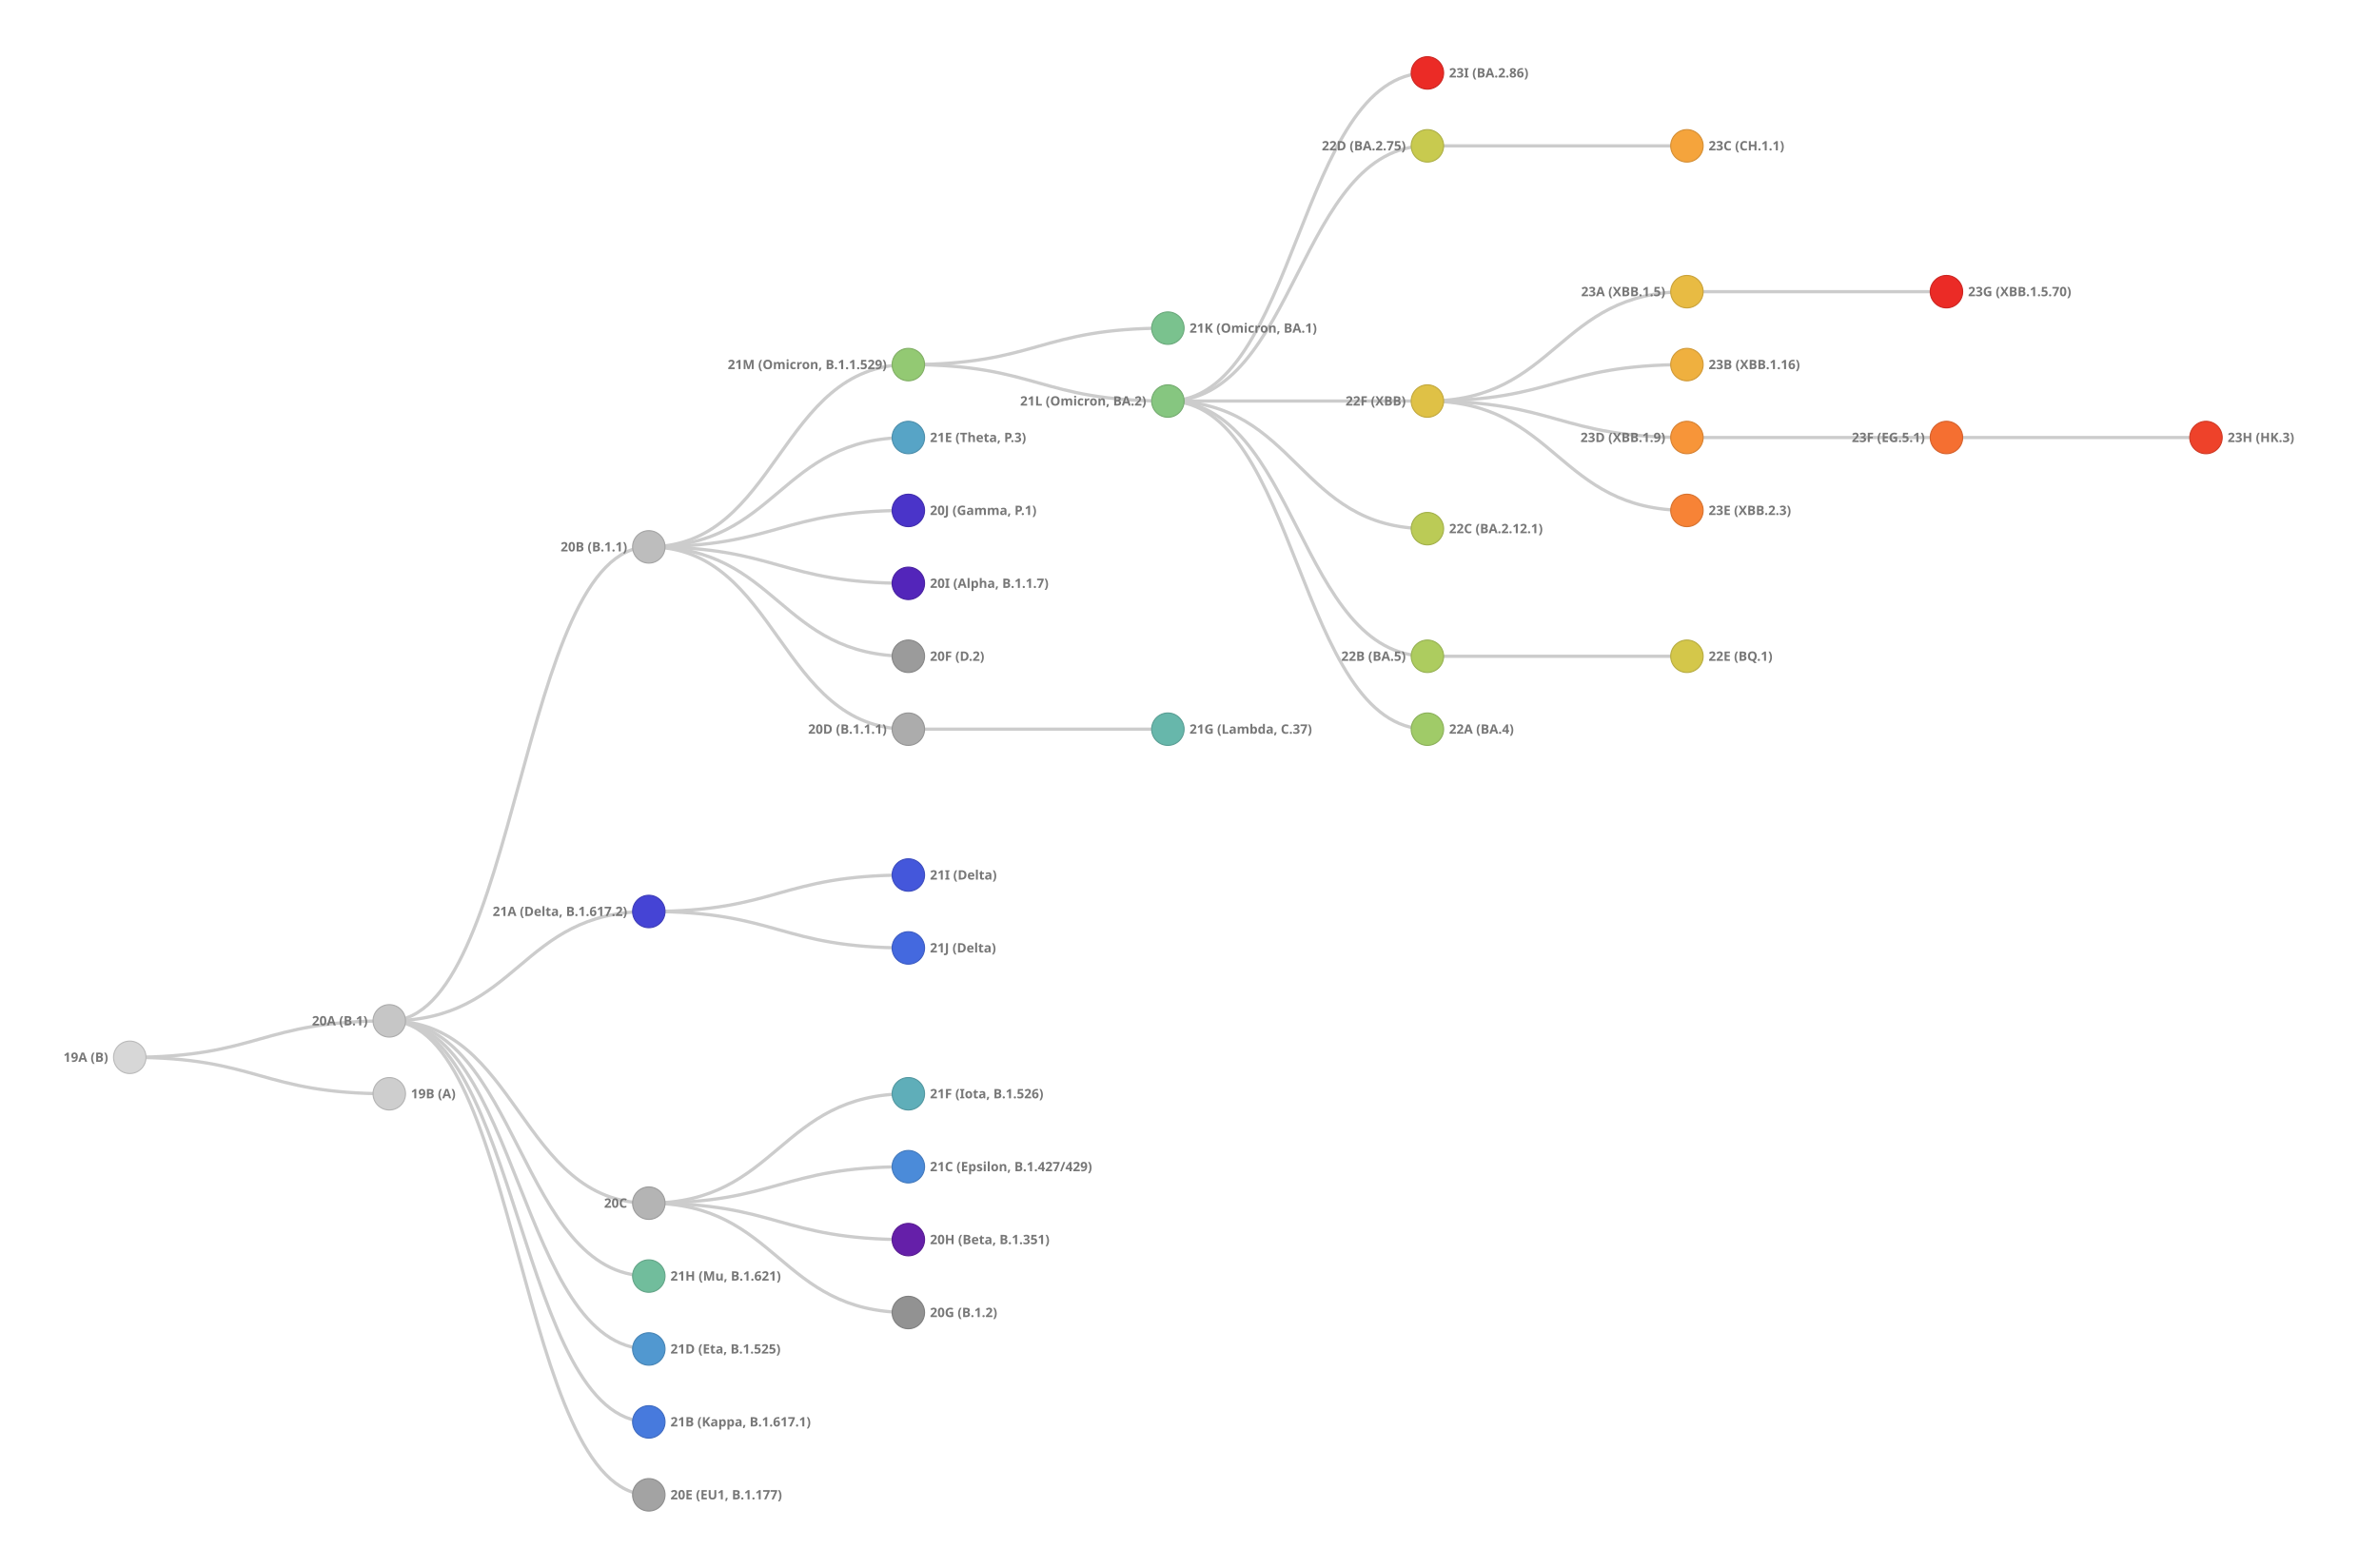
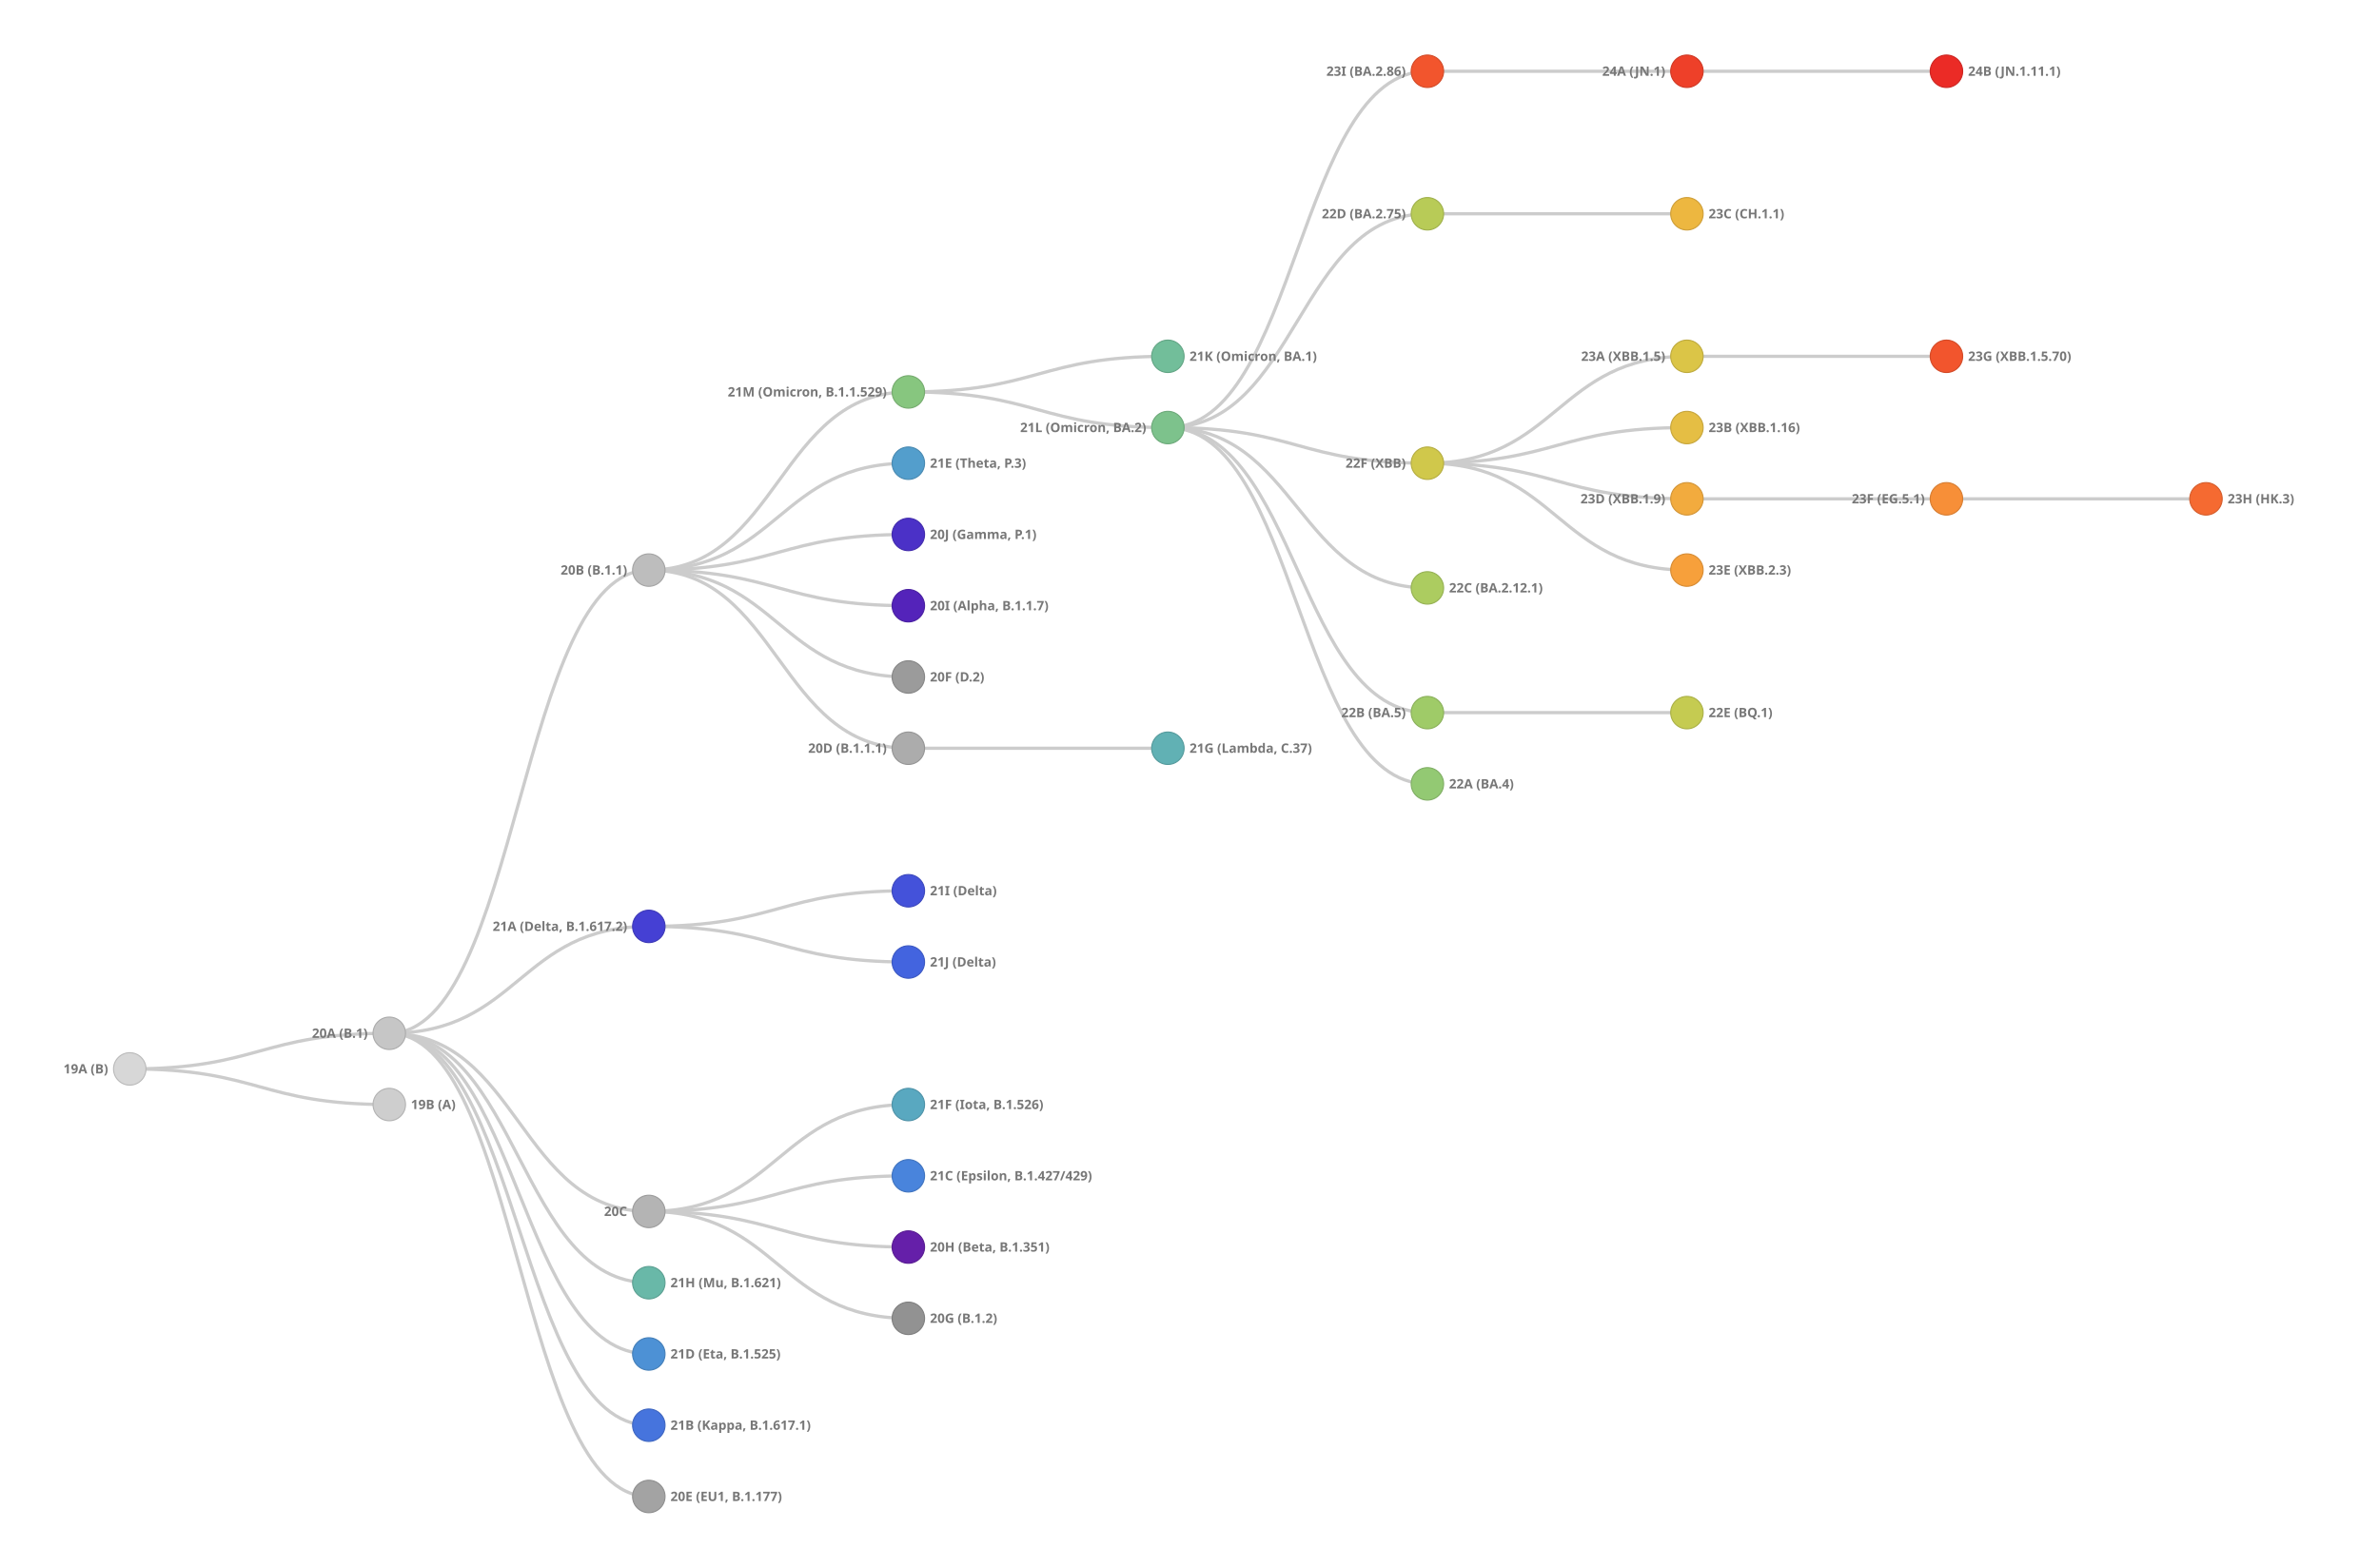
<svg xmlns="http://www.w3.org/2000/svg" class="d3-component" style="font-family:sans-serif;font-size:1.3rem" viewBox="0 0 2200 1450">
  <g transform="translate(120,0)">
-     <path fill="none" stroke="#ccc" stroke-width="3px" d="M 240 944.186               C 120 944.186,                 120 977.907,                 0 977.907" />
-     <path fill="none" stroke="#ccc" stroke-width="3px" d="M 240 1011.628               C 120 1011.628,                 120 977.907,                 0 977.907" />
-     <path fill="none" stroke="#ccc" stroke-width="3px" d="M 480 505.814               C 360 505.814,                 360 944.186,                 240 944.186" />
-     <path fill="none" stroke="#ccc" stroke-width="3px" d="M 480 843.023               C 360 843.023,                 360 944.186,                 240 944.186" />
-     <path fill="none" stroke="#ccc" stroke-width="3px" d="M 480 1112.791               C 360 1112.791,                 360 944.186,                 240 944.186" />
-     <path fill="none" stroke="#ccc" stroke-width="3px" d="M 480 1180.233               C 360 1180.233,                 360 944.186,                 240 944.186" />
-     <path fill="none" stroke="#ccc" stroke-width="3px" d="M 480 1247.674               C 360 1247.674,                 360 944.186,                 240 944.186" />
-     <path fill="none" stroke="#ccc" stroke-width="3px" d="M 480 1315.116               C 360 1315.116,                 360 944.186,                 240 944.186" />
-     <path fill="none" stroke="#ccc" stroke-width="3px" d="M 480 1382.558               C 360 1382.558,                 360 944.186,                 240 944.186" />
-     <path fill="none" stroke="#ccc" stroke-width="3px" d="M 720 337.209               C 600 337.209,                 600 505.814,                 480 505.814" />
-     <path fill="none" stroke="#ccc" stroke-width="3px" d="M 720 404.651               C 600 404.651,                 600 505.814,                 480 505.814" />
-     <path fill="none" stroke="#ccc" stroke-width="3px" d="M 720 472.093               C 600 472.093,                 600 505.814,                 480 505.814" />
-     <path fill="none" stroke="#ccc" stroke-width="3px" d="M 720 539.535               C 600 539.535,                 600 505.814,                 480 505.814" />
-     <path fill="none" stroke="#ccc" stroke-width="3px" d="M 720 606.977               C 600 606.977,                 600 505.814,                 480 505.814" />
-     <path fill="none" stroke="#ccc" stroke-width="3px" d="M 720 674.419               C 600 674.419,                 600 505.814,                 480 505.814" />
-     <path fill="none" stroke="#ccc" stroke-width="3px" d="M 720 809.302               C 600 809.302,                 600 843.023,                 480 843.023" />
-     <path fill="none" stroke="#ccc" stroke-width="3px" d="M 720 876.744               C 600 876.744,                 600 843.023,                 480 843.023" />
-     <path fill="none" stroke="#ccc" stroke-width="3px" d="M 720 1011.628               C 600 1011.628,                 600 1112.791,                 480 1112.791" />
-     <path fill="none" stroke="#ccc" stroke-width="3px" d="M 720 1079.07               C 600 1079.07,                 600 1112.791,                 480 1112.791" />
-     <path fill="none" stroke="#ccc" stroke-width="3px" d="M 720 1146.512               C 600 1146.512,                 600 1112.791,                 480 1112.791" />
-     <path fill="none" stroke="#ccc" stroke-width="3px" d="M 720 1213.953               C 600 1213.953,                 600 1112.791,                 480 1112.791" />
-     <path fill="none" stroke="#ccc" stroke-width="3px" d="M 960 303.488               C 840 303.488,                 840 337.209,                 720 337.209" />
-     <path fill="none" stroke="#ccc" stroke-width="3px" d="M 960 370.93               C 840 370.93,                 840 337.209,                 720 337.209" />
-     <path fill="none" stroke="#ccc" stroke-width="3px" d="M 960 674.419               C 840 674.419,                 840 674.419,                 720 674.419" />
-     <path fill="none" stroke="#ccc" stroke-width="3px" d="M 1200 67.442               C 1080 67.442,                 1080 370.93,                 960 370.93" />
-     <path fill="none" stroke="#ccc" stroke-width="3px" d="M 1200 134.884               C 1080 134.884,                 1080 370.93,                 960 370.93" />
-     <path fill="none" stroke="#ccc" stroke-width="3px" d="M 1200 370.93               C 1080 370.93,                 1080 370.93,                 960 370.93" />
-     <path fill="none" stroke="#ccc" stroke-width="3px" d="M 1200 488.953               C 1080 488.953,                 1080 370.93,                 960 370.93" />
-     <path fill="none" stroke="#ccc" stroke-width="3px" d="M 1200 606.977               C 1080 606.977,                 1080 370.93,                 960 370.93" />
-     <path fill="none" stroke="#ccc" stroke-width="3px" d="M 1200 674.419               C 1080 674.419,                 1080 370.93,                 960 370.93" />
-     <path fill="none" stroke="#ccc" stroke-width="3px" d="M 1440 134.884               C 1320 134.884,                 1320 134.884,                 1200 134.884" />
-     <path fill="none" stroke="#ccc" stroke-width="3px" d="M 1440 269.767               C 1320 269.767,                 1320 370.93,                 1200 370.93" />
-     <path fill="none" stroke="#ccc" stroke-width="3px" d="M 1440 337.209               C 1320 337.209,                 1320 370.93,                 1200 370.93" />
-     <path fill="none" stroke="#ccc" stroke-width="3px" d="M 1440 404.651               C 1320 404.651,                 1320 370.93,                 1200 370.93" />
-     <path fill="none" stroke="#ccc" stroke-width="3px" d="M 1440 472.093               C 1320 472.093,                 1320 370.93,                 1200 370.93" />
-     <path fill="none" stroke="#ccc" stroke-width="3px" d="M 1440 606.977               C 1320 606.977,                 1320 606.977,                 1200 606.977" />
-     <path fill="none" stroke="#ccc" stroke-width="3px" d="M 1680 269.767               C 1560 269.767,                 1560 269.767,                 1440 269.767" />
-     <path fill="none" stroke="#ccc" stroke-width="3px" d="M 1680 404.651               C 1560 404.651,                 1560 404.651,                 1440 404.651" />
-     <path fill="none" stroke="#ccc" stroke-width="3px" d="M 1920 404.651               C 1800 404.651,                 1800 404.651,                 1680 404.651" />
-     <g class="node" transform="translate(0,977.907)">
+     <path fill="none" stroke="#ccc" stroke-width="3px" d="M 240 955.682               C 120 955.682,                 120 988.636,                 0 988.636" />
+     <path fill="none" stroke="#ccc" stroke-width="3px" d="M 240 1021.591               C 120 1021.591,                 120 988.636,                 0 988.636" />
+     <path fill="none" stroke="#ccc" stroke-width="3px" d="M 480 527.273               C 360 527.273,                 360 955.682,                 240 955.682" />
+     <path fill="none" stroke="#ccc" stroke-width="3px" d="M 480 856.818               C 360 856.818,                 360 955.682,                 240 955.682" />
+     <path fill="none" stroke="#ccc" stroke-width="3px" d="M 480 1120.455               C 360 1120.455,                 360 955.682,                 240 955.682" />
+     <path fill="none" stroke="#ccc" stroke-width="3px" d="M 480 1186.364               C 360 1186.364,                 360 955.682,                 240 955.682" />
+     <path fill="none" stroke="#ccc" stroke-width="3px" d="M 480 1252.273               C 360 1252.273,                 360 955.682,                 240 955.682" />
+     <path fill="none" stroke="#ccc" stroke-width="3px" d="M 480 1318.182               C 360 1318.182,                 360 955.682,                 240 955.682" />
+     <path fill="none" stroke="#ccc" stroke-width="3px" d="M 480 1384.091               C 360 1384.091,                 360 955.682,                 240 955.682" />
+     <path fill="none" stroke="#ccc" stroke-width="3px" d="M 720 362.5               C 600 362.5,                 600 527.273,                 480 527.273" />
+     <path fill="none" stroke="#ccc" stroke-width="3px" d="M 720 428.409               C 600 428.409,                 600 527.273,                 480 527.273" />
+     <path fill="none" stroke="#ccc" stroke-width="3px" d="M 720 494.318               C 600 494.318,                 600 527.273,                 480 527.273" />
+     <path fill="none" stroke="#ccc" stroke-width="3px" d="M 720 560.227               C 600 560.227,                 600 527.273,                 480 527.273" />
+     <path fill="none" stroke="#ccc" stroke-width="3px" d="M 720 626.136               C 600 626.136,                 600 527.273,                 480 527.273" />
+     <path fill="none" stroke="#ccc" stroke-width="3px" d="M 720 692.045               C 600 692.045,                 600 527.273,                 480 527.273" />
+     <path fill="none" stroke="#ccc" stroke-width="3px" d="M 720 823.864               C 600 823.864,                 600 856.818,                 480 856.818" />
+     <path fill="none" stroke="#ccc" stroke-width="3px" d="M 720 889.773               C 600 889.773,                 600 856.818,                 480 856.818" />
+     <path fill="none" stroke="#ccc" stroke-width="3px" d="M 720 1021.591               C 600 1021.591,                 600 1120.455,                 480 1120.455" />
+     <path fill="none" stroke="#ccc" stroke-width="3px" d="M 720 1087.5               C 600 1087.5,                 600 1120.455,                 480 1120.455" />
+     <path fill="none" stroke="#ccc" stroke-width="3px" d="M 720 1153.409               C 600 1153.409,                 600 1120.455,                 480 1120.455" />
+     <path fill="none" stroke="#ccc" stroke-width="3px" d="M 720 1219.318               C 600 1219.318,                 600 1120.455,                 480 1120.455" />
+     <path fill="none" stroke="#ccc" stroke-width="3px" d="M 960 329.545               C 840 329.545,                 840 362.5,                 720 362.5" />
+     <path fill="none" stroke="#ccc" stroke-width="3px" d="M 960 395.455               C 840 395.455,                 840 362.5,                 720 362.5" />
+     <path fill="none" stroke="#ccc" stroke-width="3px" d="M 960 692.045               C 840 692.045,                 840 692.045,                 720 692.045" />
+     <path fill="none" stroke="#ccc" stroke-width="3px" d="M 1200 65.909               C 1080 65.909,                 1080 395.455,                 960 395.455" />
+     <path fill="none" stroke="#ccc" stroke-width="3px" d="M 1200 197.727               C 1080 197.727,                 1080 395.455,                 960 395.455" />
+     <path fill="none" stroke="#ccc" stroke-width="3px" d="M 1200 428.409               C 1080 428.409,                 1080 395.455,                 960 395.455" />
+     <path fill="none" stroke="#ccc" stroke-width="3px" d="M 1200 543.75               C 1080 543.75,                 1080 395.455,                 960 395.455" />
+     <path fill="none" stroke="#ccc" stroke-width="3px" d="M 1200 659.091               C 1080 659.091,                 1080 395.455,                 960 395.455" />
+     <path fill="none" stroke="#ccc" stroke-width="3px" d="M 1200 725               C 1080 725,                 1080 395.455,                 960 395.455" />
+     <path fill="none" stroke="#ccc" stroke-width="3px" d="M 1440 65.909               C 1320 65.909,                 1320 65.909,                 1200 65.909" />
+     <path fill="none" stroke="#ccc" stroke-width="3px" d="M 1440 197.727               C 1320 197.727,                 1320 197.727,                 1200 197.727" />
+     <path fill="none" stroke="#ccc" stroke-width="3px" d="M 1440 329.545               C 1320 329.545,                 1320 428.409,                 1200 428.409" />
+     <path fill="none" stroke="#ccc" stroke-width="3px" d="M 1440 395.455               C 1320 395.455,                 1320 428.409,                 1200 428.409" />
+     <path fill="none" stroke="#ccc" stroke-width="3px" d="M 1440 461.364               C 1320 461.364,                 1320 428.409,                 1200 428.409" />
+     <path fill="none" stroke="#ccc" stroke-width="3px" d="M 1440 527.273               C 1320 527.273,                 1320 428.409,                 1200 428.409" />
+     <path fill="none" stroke="#ccc" stroke-width="3px" d="M 1440 659.091               C 1320 659.091,                 1320 659.091,                 1200 659.091" />
+     <path fill="none" stroke="#ccc" stroke-width="3px" d="M 1680 65.909               C 1560 65.909,                 1560 65.909,                 1440 65.909" />
+     <path fill="none" stroke="#ccc" stroke-width="3px" d="M 1680 329.545               C 1560 329.545,                 1560 329.545,                 1440 329.545" />
+     <path fill="none" stroke="#ccc" stroke-width="3px" d="M 1680 461.364               C 1560 461.364,                 1560 461.364,                 1440 461.364" />
+     <path fill="none" stroke="#ccc" stroke-width="3px" d="M 1920 461.364               C 1800 461.364,                 1800 461.364,                 1680 461.364" />
+     <g class="node" transform="translate(0,988.6364)">
      <circle class="node" r="15" style="fill: rgb(215, 215, 215); stroke: rgb(186, 186, 186);" />
      <text dy=".35em" x="-20" text-anchor="end" fill="#777" font-weight="700">19A (B)</text>
    </g>
-     <g class="node" transform="translate(240,944.186)">
+     <g class="node" transform="translate(240,955.6818)">
      <circle class="node" r="15" style="fill: rgb(198, 198, 198); stroke: rgb(171, 171, 171);" />
      <text dy=".35em" x="-20" text-anchor="end" fill="#777" font-weight="700">20A (B.1)</text>
    </g>
-     <g class="node" transform="translate(240,1011.628)">
+     <g class="node" transform="translate(240,1021.591)">
      <circle class="node" r="15" style="fill: rgb(206, 206, 206); stroke: rgb(179, 179, 179);" />
      <text dy=".35em" x="20" text-anchor="start" fill="#777" font-weight="700">19B (A)</text>
    </g>
-     <g class="node" transform="translate(480,505.814)">
+     <g class="node" transform="translate(480,527.2727)">
      <circle class="node" r="15" style="fill: rgb(189, 189, 189); stroke: rgb(164, 164, 164);" />
      <text dy=".35em" x="-20" text-anchor="end" fill="#777" font-weight="700">20B (B.1.1)</text>
    </g>
-     <g class="node" transform="translate(480,843.0233)">
-       <circle class="node" r="15" style="fill: rgb(69, 68, 213); stroke: rgb(60, 59, 184);" />
+     <g class="node" transform="translate(480,856.8182)">
+       <circle class="node" r="15" style="fill: rgb(69, 64, 212); stroke: rgb(60, 56, 183);" />
      <text dy=".35em" x="-20" text-anchor="end" fill="#777" font-weight="700">21A (Delta, B.1.617.2)</text>
    </g>
-     <g class="node" transform="translate(480,1112.791)">
+     <g class="node" transform="translate(480,1120.455)">
      <circle class="node" r="15" style="fill: rgb(180, 180, 180); stroke: rgb(156, 156, 156);" />
      <text dy=".35em" x="-20" text-anchor="end" fill="#777" font-weight="700">20C</text>
    </g>
-     <g class="node" transform="translate(480,1180.233)">
-       <circle class="node" r="15" style="fill: rgb(113, 189, 156); stroke: rgb(98, 164, 135);" />
+     <g class="node" transform="translate(480,1186.364)">
+       <circle class="node" r="15" style="fill: rgb(105, 184, 168); stroke: rgb(91, 159, 145);" />
      <text dy=".35em" x="20" text-anchor="start" fill="#777" font-weight="700">21H (Mu, B.1.621)</text>
    </g>
-     <g class="node" transform="translate(480,1247.674)">
-       <circle class="node" r="15" style="fill: rgb(81, 152, 208); stroke: rgb(70, 132, 181);" />
+     <g class="node" transform="translate(480,1252.273)">
+       <circle class="node" r="15" style="fill: rgb(77, 145, 213); stroke: rgb(67, 126, 184);" />
      <text dy=".35em" x="20" text-anchor="start" fill="#777" font-weight="700">21D (Eta, B.1.525)</text>
    </g>
-     <g class="node" transform="translate(480,1315.116)">
-       <circle class="node" r="15" style="fill: rgb(71, 122, 221); stroke: rgb(61, 106, 192);" />
+     <g class="node" transform="translate(480,1318.182)">
+       <circle class="node" r="15" style="fill: rgb(70, 116, 221); stroke: rgb(61, 101, 192);" />
      <text dy=".35em" x="20" text-anchor="start" fill="#777" font-weight="700">21B (Kappa, B.1.617.1)</text>
    </g>
-     <g class="node" transform="translate(480,1382.558)">
+     <g class="node" transform="translate(480,1384.091)">
      <circle class="node" r="15" style="fill: rgb(163, 163, 163); stroke: rgb(142, 142, 142);" />
      <text dy=".35em" x="20" text-anchor="start" fill="#777" font-weight="700">20E (EU1, B.1.177)</text>
    </g>
-     <g class="node" transform="translate(720,337.2093)">
-       <circle class="node" r="15" style="fill: rgb(147, 201, 115); stroke: rgb(128, 174, 100);" />
+     <g class="node" transform="translate(720,362.5)">
+       <circle class="node" r="15" style="fill: rgb(135, 198, 127); stroke: rgb(117, 171, 110);" />
      <text dy=".35em" x="-20" text-anchor="end" fill="#777" font-weight="700">21M (Omicron, B.1.1.529)</text>
    </g>
-     <g class="node" transform="translate(720,404.6512)">
-       <circle class="node" r="15" style="fill: rgb(87, 164, 198); stroke: rgb(75, 142, 171);" />
+     <g class="node" transform="translate(720,428.4091)">
+       <circle class="node" r="15" style="fill: rgb(83, 158, 204); stroke: rgb(72, 137, 177);" />
      <text dy=".35em" x="20" text-anchor="start" fill="#777" font-weight="700">21E (Theta, P.3)</text>
    </g>
-     <g class="node" transform="translate(720,472.093)">
-       <circle class="node" r="15" style="fill: rgb(74, 52, 201); stroke: rgb(64, 45, 174);" />
+     <g class="node" transform="translate(720,494.3182)">
+       <circle class="node" r="15" style="fill: rgb(75, 49, 199); stroke: rgb(65, 43, 172);" />
      <text dy=".35em" x="20" text-anchor="start" fill="#777" font-weight="700">20J (Gamma, P.1)</text>
    </g>
-     <g class="node" transform="translate(720,539.5349)">
-       <circle class="node" r="15" style="fill: rgb(83, 37, 186); stroke: rgb(72, 32, 161);" />
+     <g class="node" transform="translate(720,560.2273)">
+       <circle class="node" r="15" style="fill: rgb(84, 35, 186); stroke: rgb(73, 31, 161);" />
      <text dy=".35em" x="20" text-anchor="start" fill="#777" font-weight="700">20I (Alpha, B.1.1.7)</text>
    </g>
-     <g class="node" transform="translate(720,606.9767)">
+     <g class="node" transform="translate(720,626.1364)">
      <circle class="node" r="15" style="fill: rgb(155, 155, 155); stroke: rgb(134, 134, 134);" />
      <text dy=".35em" x="20" text-anchor="start" fill="#777" font-weight="700">20F (D.2)</text>
    </g>
-     <g class="node" transform="translate(720,674.4186)">
+     <g class="node" transform="translate(720,692.0455)">
      <circle class="node" r="15" style="fill: rgb(172, 172, 172); stroke: rgb(149, 149, 149);" />
      <text dy=".35em" x="-20" text-anchor="end" fill="#777" font-weight="700">20D (B.1.1.1)</text>
    </g>
-     <g class="node" transform="translate(720,809.3023)">
-       <circle class="node" r="15" style="fill: rgb(68, 87, 219); stroke: rgb(59, 75, 190);" />
+     <g class="node" transform="translate(720,823.8636)">
+       <circle class="node" r="15" style="fill: rgb(68, 82, 218); stroke: rgb(59, 71, 189);" />
      <text dy=".35em" x="20" text-anchor="start" fill="#777" font-weight="700">21I (Delta)</text>
    </g>
-     <g class="node" transform="translate(720,876.7442)">
-       <circle class="node" r="15" style="fill: rgb(68, 105, 223); stroke: rgb(59, 91, 194);" />
+     <g class="node" transform="translate(720,889.7727)">
+       <circle class="node" r="15" style="fill: rgb(67, 100, 223); stroke: rgb(58, 87, 194);" />
      <text dy=".35em" x="20" text-anchor="start" fill="#777" font-weight="700">21J (Delta)</text>
    </g>
-     <g class="node" transform="translate(720,1011.628)">
-       <circle class="node" r="15" style="fill: rgb(95, 174, 185); stroke: rgb(82, 151, 160);" />
+     <g class="node" transform="translate(720,1021.591)">
+       <circle class="node" r="15" style="fill: rgb(89, 168, 192); stroke: rgb(77, 145, 167);" />
      <text dy=".35em" x="20" text-anchor="start" fill="#777" font-weight="700">21F (Iota, B.1.526)</text>
    </g>
-     <g class="node" transform="translate(720,1079.07)">
-       <circle class="node" r="15" style="fill: rgb(75, 139, 217); stroke: rgb(65, 120, 188);" />
+     <g class="node" transform="translate(720,1087.5)">
+       <circle class="node" r="15" style="fill: rgb(73, 132, 220); stroke: rgb(63, 115, 191);" />
      <text dy=".35em" x="20" text-anchor="start" fill="#777" font-weight="700">21C (Epsilon, B.1.427/429)</text>
    </g>
-     <g class="node" transform="translate(720,1146.512)">
+     <g class="node" transform="translate(720,1153.409)">
      <circle class="node" r="15" style="fill: rgb(101, 31, 169); stroke: rgb(88, 27, 146);" />
      <text dy=".35em" x="20" text-anchor="start" fill="#777" font-weight="700">20H (Beta, B.1.351)</text>
    </g>
-     <g class="node" transform="translate(720,1213.953)">
+     <g class="node" transform="translate(720,1219.318)">
      <circle class="node" r="15" style="fill: rgb(146, 146, 146); stroke: rgb(127, 127, 127);" />
      <text dy=".35em" x="20" text-anchor="start" fill="#777" font-weight="700">20G (B.1.2)</text>
    </g>
-     <g class="node" transform="translate(960,303.4884)">
-       <circle class="node" r="15" style="fill: rgb(122, 194, 142); stroke: rgb(106, 169, 123);" />
+     <g class="node" transform="translate(960,329.5455)">
+       <circle class="node" r="15" style="fill: rgb(114, 190, 154); stroke: rgb(99, 165, 133);" />
      <text dy=".35em" x="20" text-anchor="start" fill="#777" font-weight="700">21K (Omicron, BA.1)</text>
    </g>
-     <g class="node" transform="translate(960,370.9302)">
-       <circle class="node" r="15" style="fill: rgb(134, 198, 128); stroke: rgb(116, 171, 111);" />
+     <g class="node" transform="translate(960,395.4545)">
+       <circle class="node" r="15" style="fill: rgb(125, 194, 140); stroke: rgb(108, 169, 121);" />
      <text dy=".35em" x="-20" text-anchor="end" fill="#777" font-weight="700">21L (Omicron, BA.2)</text>
    </g>
-     <g class="node" transform="translate(960,674.4186)">
-       <circle class="node" r="15" style="fill: rgb(103, 183, 171); stroke: rgb(89, 158, 148);" />
+     <g class="node" transform="translate(960,692.0455)">
+       <circle class="node" r="15" style="fill: rgb(97, 177, 180); stroke: rgb(84, 154, 156);" />
      <text dy=".35em" x="20" text-anchor="start" fill="#777" font-weight="700">21G (Lambda, C.37)</text>
    </g>
-     <g class="node" transform="translate(1200,67.44186)">
+     <g class="node" transform="translate(1200,65.90909)">
+       <circle class="node" r="15" style="fill: rgb(242, 85, 45); stroke: rgb(210, 74, 39);" />
+       <text dy=".35em" x="-20" text-anchor="end" fill="#777" font-weight="700">23I (BA.2.86)</text>
+     </g>
+     <g class="node" transform="translate(1200,197.7273)">
+       <circle class="node" r="15" style="fill: rgb(184, 203, 87); stroke: rgb(159, 176, 75);" />
+       <text dy=".35em" x="-20" text-anchor="end" fill="#777" font-weight="700">22D (BA.2.75)</text>
+     </g>
+     <g class="node" transform="translate(1200,428.4091)">
+       <circle class="node" r="15" style="fill: rgb(208, 200, 75); stroke: rgb(181, 173, 65);" />
+       <text dy=".35em" x="-20" text-anchor="end" fill="#777" font-weight="700">22F (XBB)</text>
+     </g>
+     <g class="node" transform="translate(1200,543.75)">
+       <circle class="node" r="15" style="fill: rgb(172, 204, 96); stroke: rgb(149, 177, 83);" />
+       <text dy=".35em" x="20" text-anchor="start" fill="#777" font-weight="700">22C (BA.2.12.1)</text>
+     </g>
+     <g class="node" transform="translate(1200,659.0909)">
+       <circle class="node" r="15" style="fill: rgb(159, 203, 104); stroke: rgb(138, 176, 90);" />
+       <text dy=".35em" x="-20" text-anchor="end" fill="#777" font-weight="700">22B (BA.5)</text>
+     </g>
+     <g class="node" transform="translate(1200,725)">
+       <circle class="node" r="15" style="fill: rgb(147, 201, 115); stroke: rgb(128, 174, 100);" />
+       <text dy=".35em" x="20" text-anchor="start" fill="#777" font-weight="700">22A (BA.4)</text>
+     </g>
+     <g class="node" transform="translate(1440,65.90909)">
+       <circle class="node" r="15" style="fill: rgb(238, 64, 41); stroke: rgb(207, 56, 35);" />
+       <text dy=".35em" x="-20" text-anchor="end" fill="#777" font-weight="700">24A (JN.1)</text>
+     </g>
+     <g class="node" transform="translate(1440,197.7273)">
+       <circle class="node" r="15" style="fill: rgb(237, 183, 64); stroke: rgb(206, 158, 56);" />
+       <text dy=".35em" x="20" text-anchor="start" fill="#777" font-weight="700">23C (CH.1.1)</text>
+     </g>
+     <g class="node" transform="translate(1440,329.5455)">
+       <circle class="node" r="15" style="fill: rgb(219, 197, 71); stroke: rgb(190, 170, 61);" />
+       <text dy=".35em" x="-20" text-anchor="end" fill="#777" font-weight="700">23A (XBB.1.5)</text>
+     </g>
+     <g class="node" transform="translate(1440,395.4545)">
+       <circle class="node" r="15" style="fill: rgb(229, 190, 68); stroke: rgb(198, 165, 59);" />
+       <text dy=".35em" x="20" text-anchor="start" fill="#777" font-weight="700">23B (XBB.1.16)</text>
+     </g>
+     <g class="node" transform="translate(1440,461.3636)">
+       <circle class="node" r="15" style="fill: rgb(242, 171, 62); stroke: rgb(210, 148, 54);" />
+       <text dy=".35em" x="-20" text-anchor="end" fill="#777" font-weight="700">23D (XBB.1.9)</text>
+     </g>
+     <g class="node" transform="translate(1440,527.2727)">
+       <circle class="node" r="15" style="fill: rgb(247, 160, 59); stroke: rgb(214, 139, 51);" />
+       <text dy=".35em" x="20" text-anchor="start" fill="#777" font-weight="700">23E (XBB.2.3)</text>
+     </g>
+     <g class="node" transform="translate(1440,659.0909)">
+       <circle class="node" r="15" style="fill: rgb(197, 203, 81); stroke: rgb(170, 176, 70);" />
+       <text dy=".35em" x="20" text-anchor="start" fill="#777" font-weight="700">22E (BQ.1)</text>
+     </g>
+     <g class="node" transform="translate(1680,65.90909)">
      <circle class="node" r="15" style="fill: rgb(235, 43, 38); stroke: rgb(204, 37, 33);" />
-       <text dy=".35em" x="20" text-anchor="start" fill="#777" font-weight="700">23I (BA.2.86)</text>
-     </g>
-     <g class="node" transform="translate(1200,134.8837)">
-       <circle class="node" r="15" style="fill: rgb(200, 202, 79); stroke: rgb(173, 175, 69);" />
-       <text dy=".35em" x="-20" text-anchor="end" fill="#777" font-weight="700">22D (BA.2.75)</text>
-     </g>
-     <g class="node" transform="translate(1200,370.9302)">
-       <circle class="node" r="15" style="fill: rgb(223, 193, 70); stroke: rgb(194, 168, 61);" />
-       <text dy=".35em" x="-20" text-anchor="end" fill="#777" font-weight="700">22F (XBB)</text>
-     </g>
-     <g class="node" transform="translate(1200,488.9535)">
-       <circle class="node" r="15" style="fill: rgb(187, 203, 86); stroke: rgb(162, 176, 74);" />
-       <text dy=".35em" x="20" text-anchor="start" fill="#777" font-weight="700">22C (BA.2.12.1)</text>
-     </g>
-     <g class="node" transform="translate(1200,606.9767)">
-       <circle class="node" r="15" style="fill: rgb(173, 204, 95); stroke: rgb(150, 177, 82);" />
-       <text dy=".35em" x="-20" text-anchor="end" fill="#777" font-weight="700">22B (BA.5)</text>
-     </g>
-     <g class="node" transform="translate(1200,674.4186)">
-       <circle class="node" r="15" style="fill: rgb(160, 203, 104); stroke: rgb(139, 176, 90);" />
-       <text dy=".35em" x="20" text-anchor="start" fill="#777" font-weight="700">22A (BA.4)</text>
-     </g>
-     <g class="node" transform="translate(1440,134.8837)">
-       <circle class="node" r="15" style="fill: rgb(245, 164, 60); stroke: rgb(212, 142, 52);" />
-       <text dy=".35em" x="20" text-anchor="start" fill="#777" font-weight="700">23C (CH.1.1)</text>
-     </g>
-     <g class="node" transform="translate(1440,269.7674)">
-       <circle class="node" r="15" style="fill: rgb(232, 187, 67); stroke: rgb(201, 162, 58);" />
-       <text dy=".35em" x="-20" text-anchor="end" fill="#777" font-weight="700">23A (XBB.1.5)</text>
-     </g>
-     <g class="node" transform="translate(1440,337.2093)">
-       <circle class="node" r="15" style="fill: rgb(239, 176, 63); stroke: rgb(208, 153, 55);" />
-       <text dy=".35em" x="20" text-anchor="start" fill="#777" font-weight="700">23B (XBB.1.16)</text>
-     </g>
-     <g class="node" transform="translate(1440,404.6512)">
-       <circle class="node" r="15" style="fill: rgb(247, 149, 57); stroke: rgb(214, 129, 49);" />
-       <text dy=".35em" x="-20" text-anchor="end" fill="#777" font-weight="700">23D (XBB.1.9)</text>
-     </g>
-     <g class="node" transform="translate(1440,472.093)">
-       <circle class="node" r="15" style="fill: rgb(247, 131, 54); stroke: rgb(214, 114, 47);" />
-       <text dy=".35em" x="20" text-anchor="start" fill="#777" font-weight="700">23E (XBB.2.3)</text>
-     </g>
-     <g class="node" transform="translate(1440,606.9767)">
-       <circle class="node" r="15" style="fill: rgb(212, 199, 74); stroke: rgb(183, 172, 64);" />
-       <text dy=".35em" x="20" text-anchor="start" fill="#777" font-weight="700">22E (BQ.1)</text>
-     </g>
-     <g class="node" transform="translate(1680,269.7674)">
-       <circle class="node" r="15" style="fill: rgb(235, 43, 38); stroke: rgb(204, 37, 33);" />
+       <text dy=".35em" x="20" text-anchor="start" fill="#777" font-weight="700">24B (JN.1.11.1)</text>
+     </g>
+     <g class="node" transform="translate(1680,329.5455)">
+       <circle class="node" r="15" style="fill: rgb(242, 85, 45); stroke: rgb(210, 74, 39);" />
      <text dy=".35em" x="20" text-anchor="start" fill="#777" font-weight="700">23G (XBB.1.5.70)</text>
    </g>
-     <g class="node" transform="translate(1680,404.6512)">
-       <circle class="node" r="15" style="fill: rgb(245, 111, 49); stroke: rgb(212, 96, 43);" />
+     <g class="node" transform="translate(1680,461.3636)">
+       <circle class="node" r="15" style="fill: rgb(247, 143, 56); stroke: rgb(214, 124, 48);" />
      <text dy=".35em" x="-20" text-anchor="end" fill="#777" font-weight="700">23F (EG.5.1)</text>
    </g>
-     <g class="node" transform="translate(1920,404.6512)">
-       <circle class="node" r="15" style="fill: rgb(238, 66, 42); stroke: rgb(207, 57, 36);" />
+     <g class="node" transform="translate(1920,461.3636)">
+       <circle class="node" r="15" style="fill: rgb(245, 106, 49); stroke: rgb(212, 92, 43);" />
      <text dy=".35em" x="20" text-anchor="start" fill="#777" font-weight="700">23H (HK.3)</text>
    </g>
  </g>
</svg>
